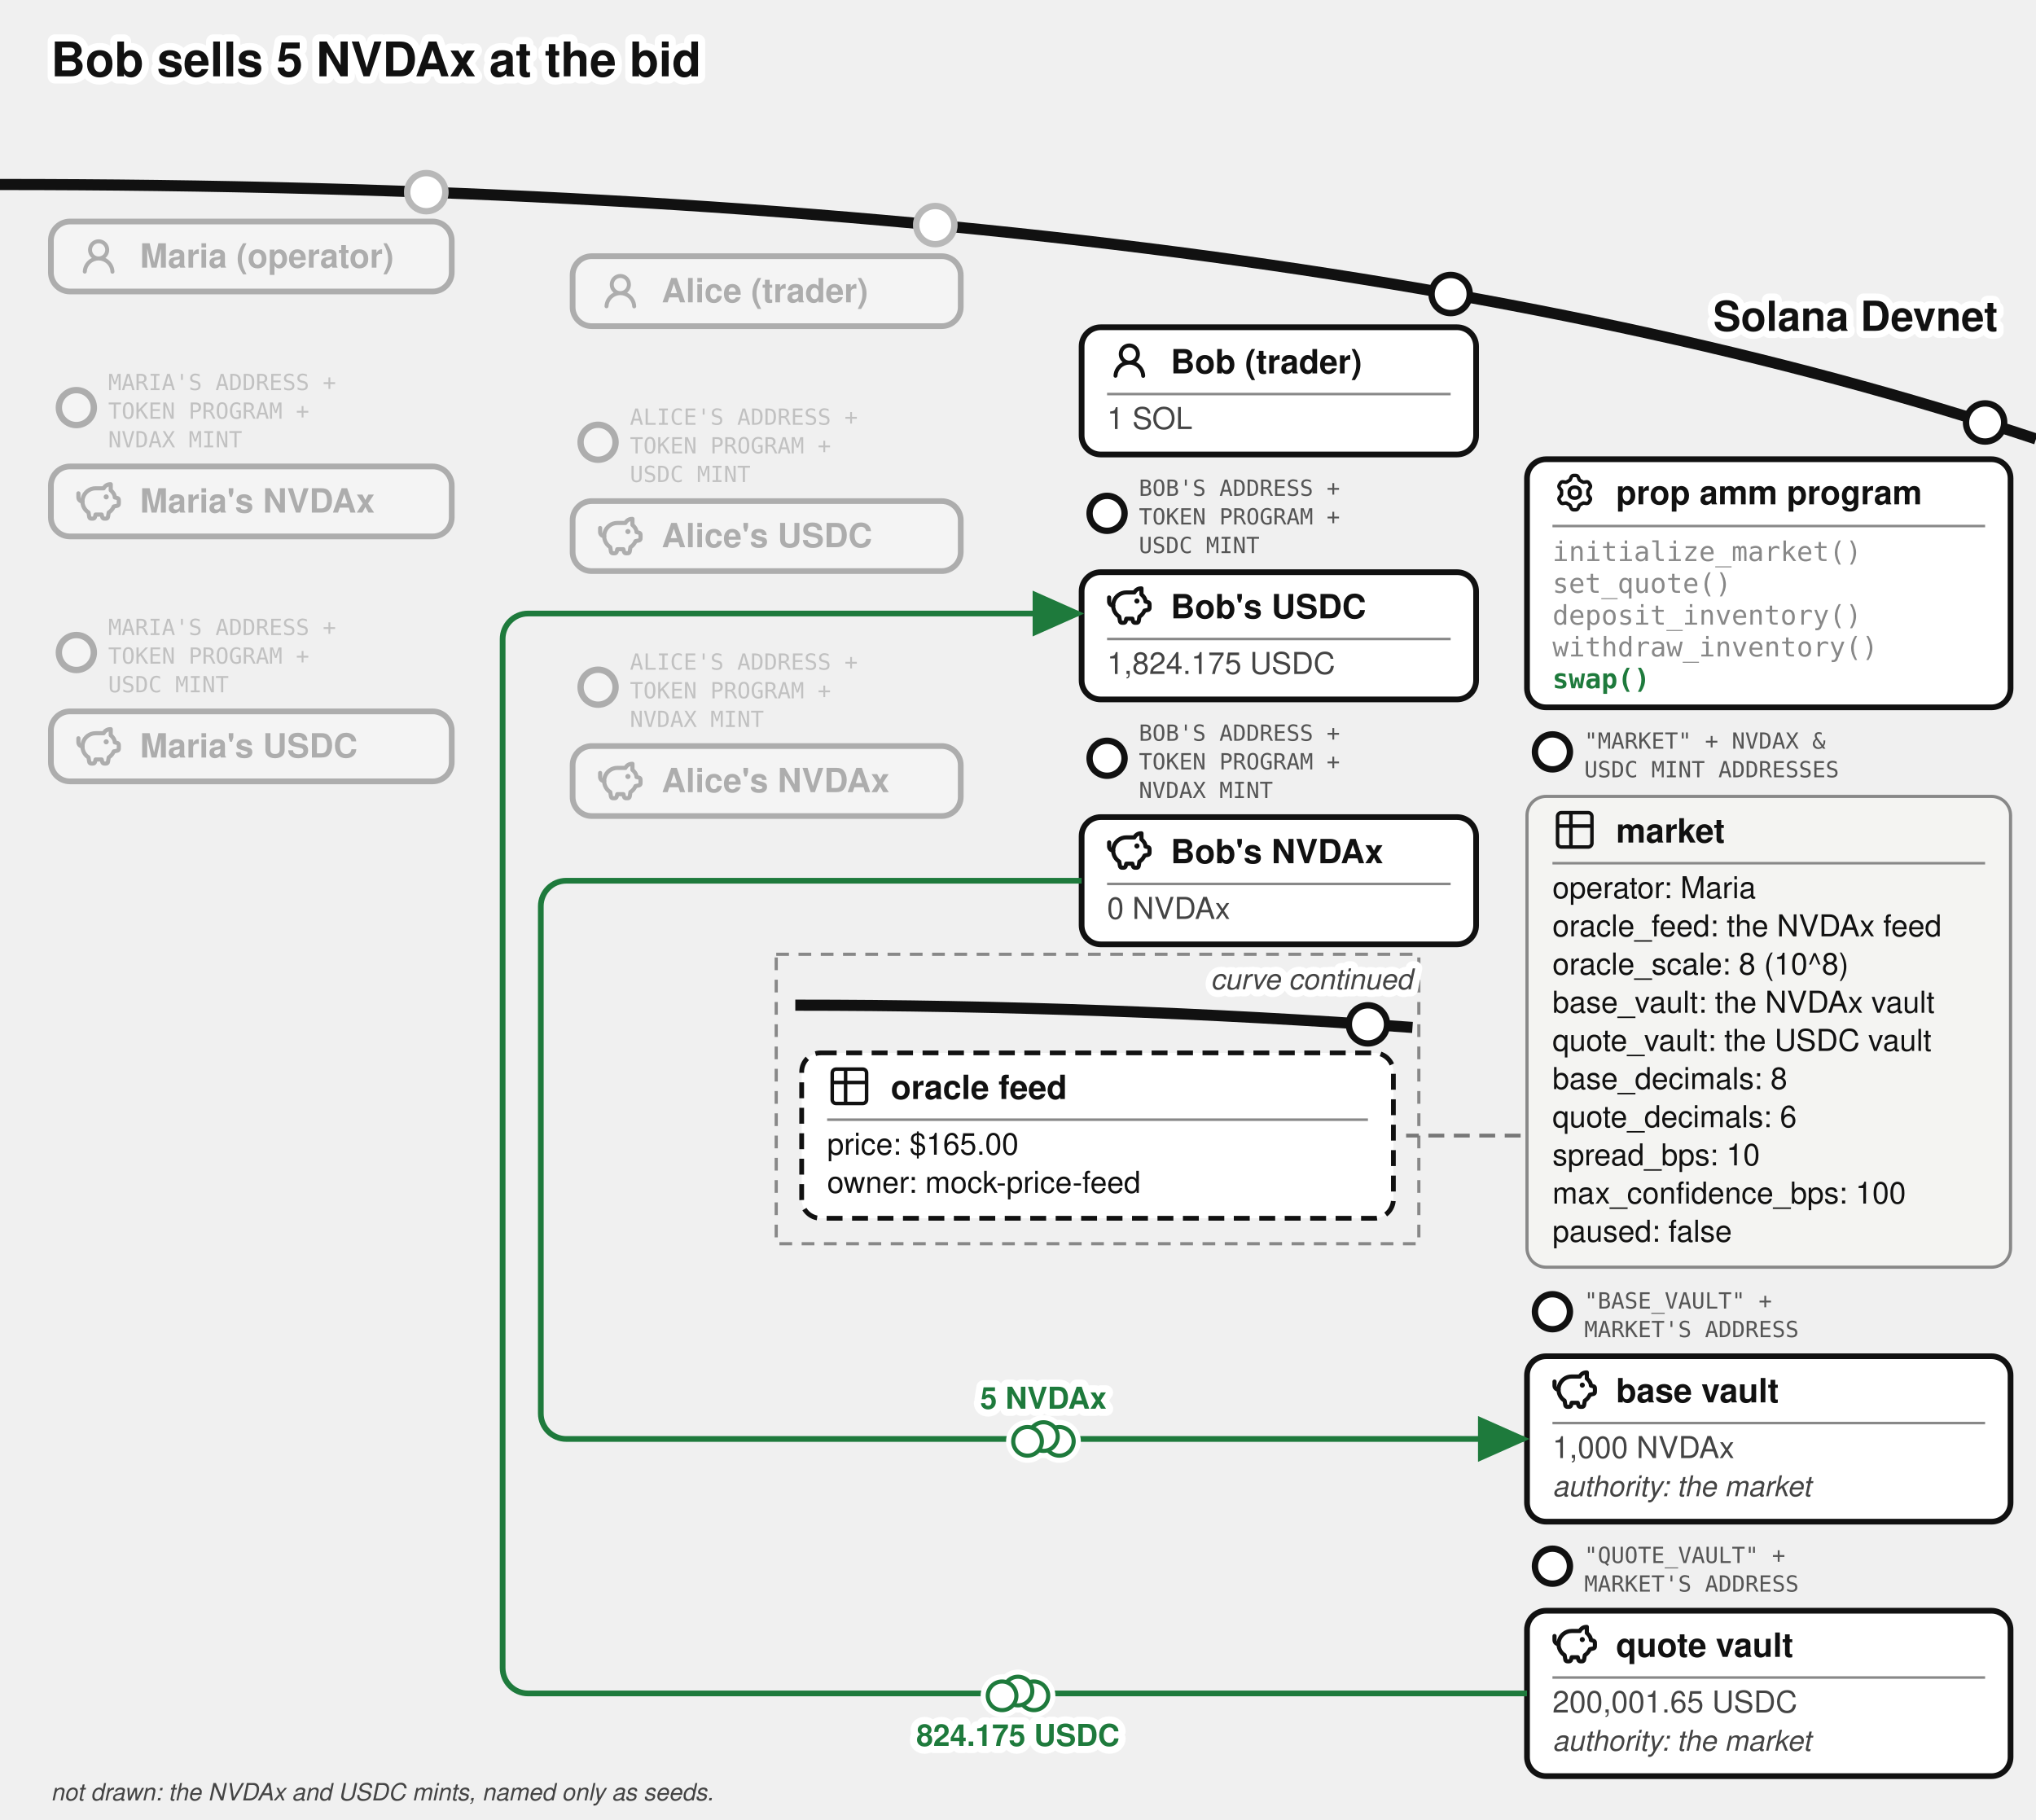
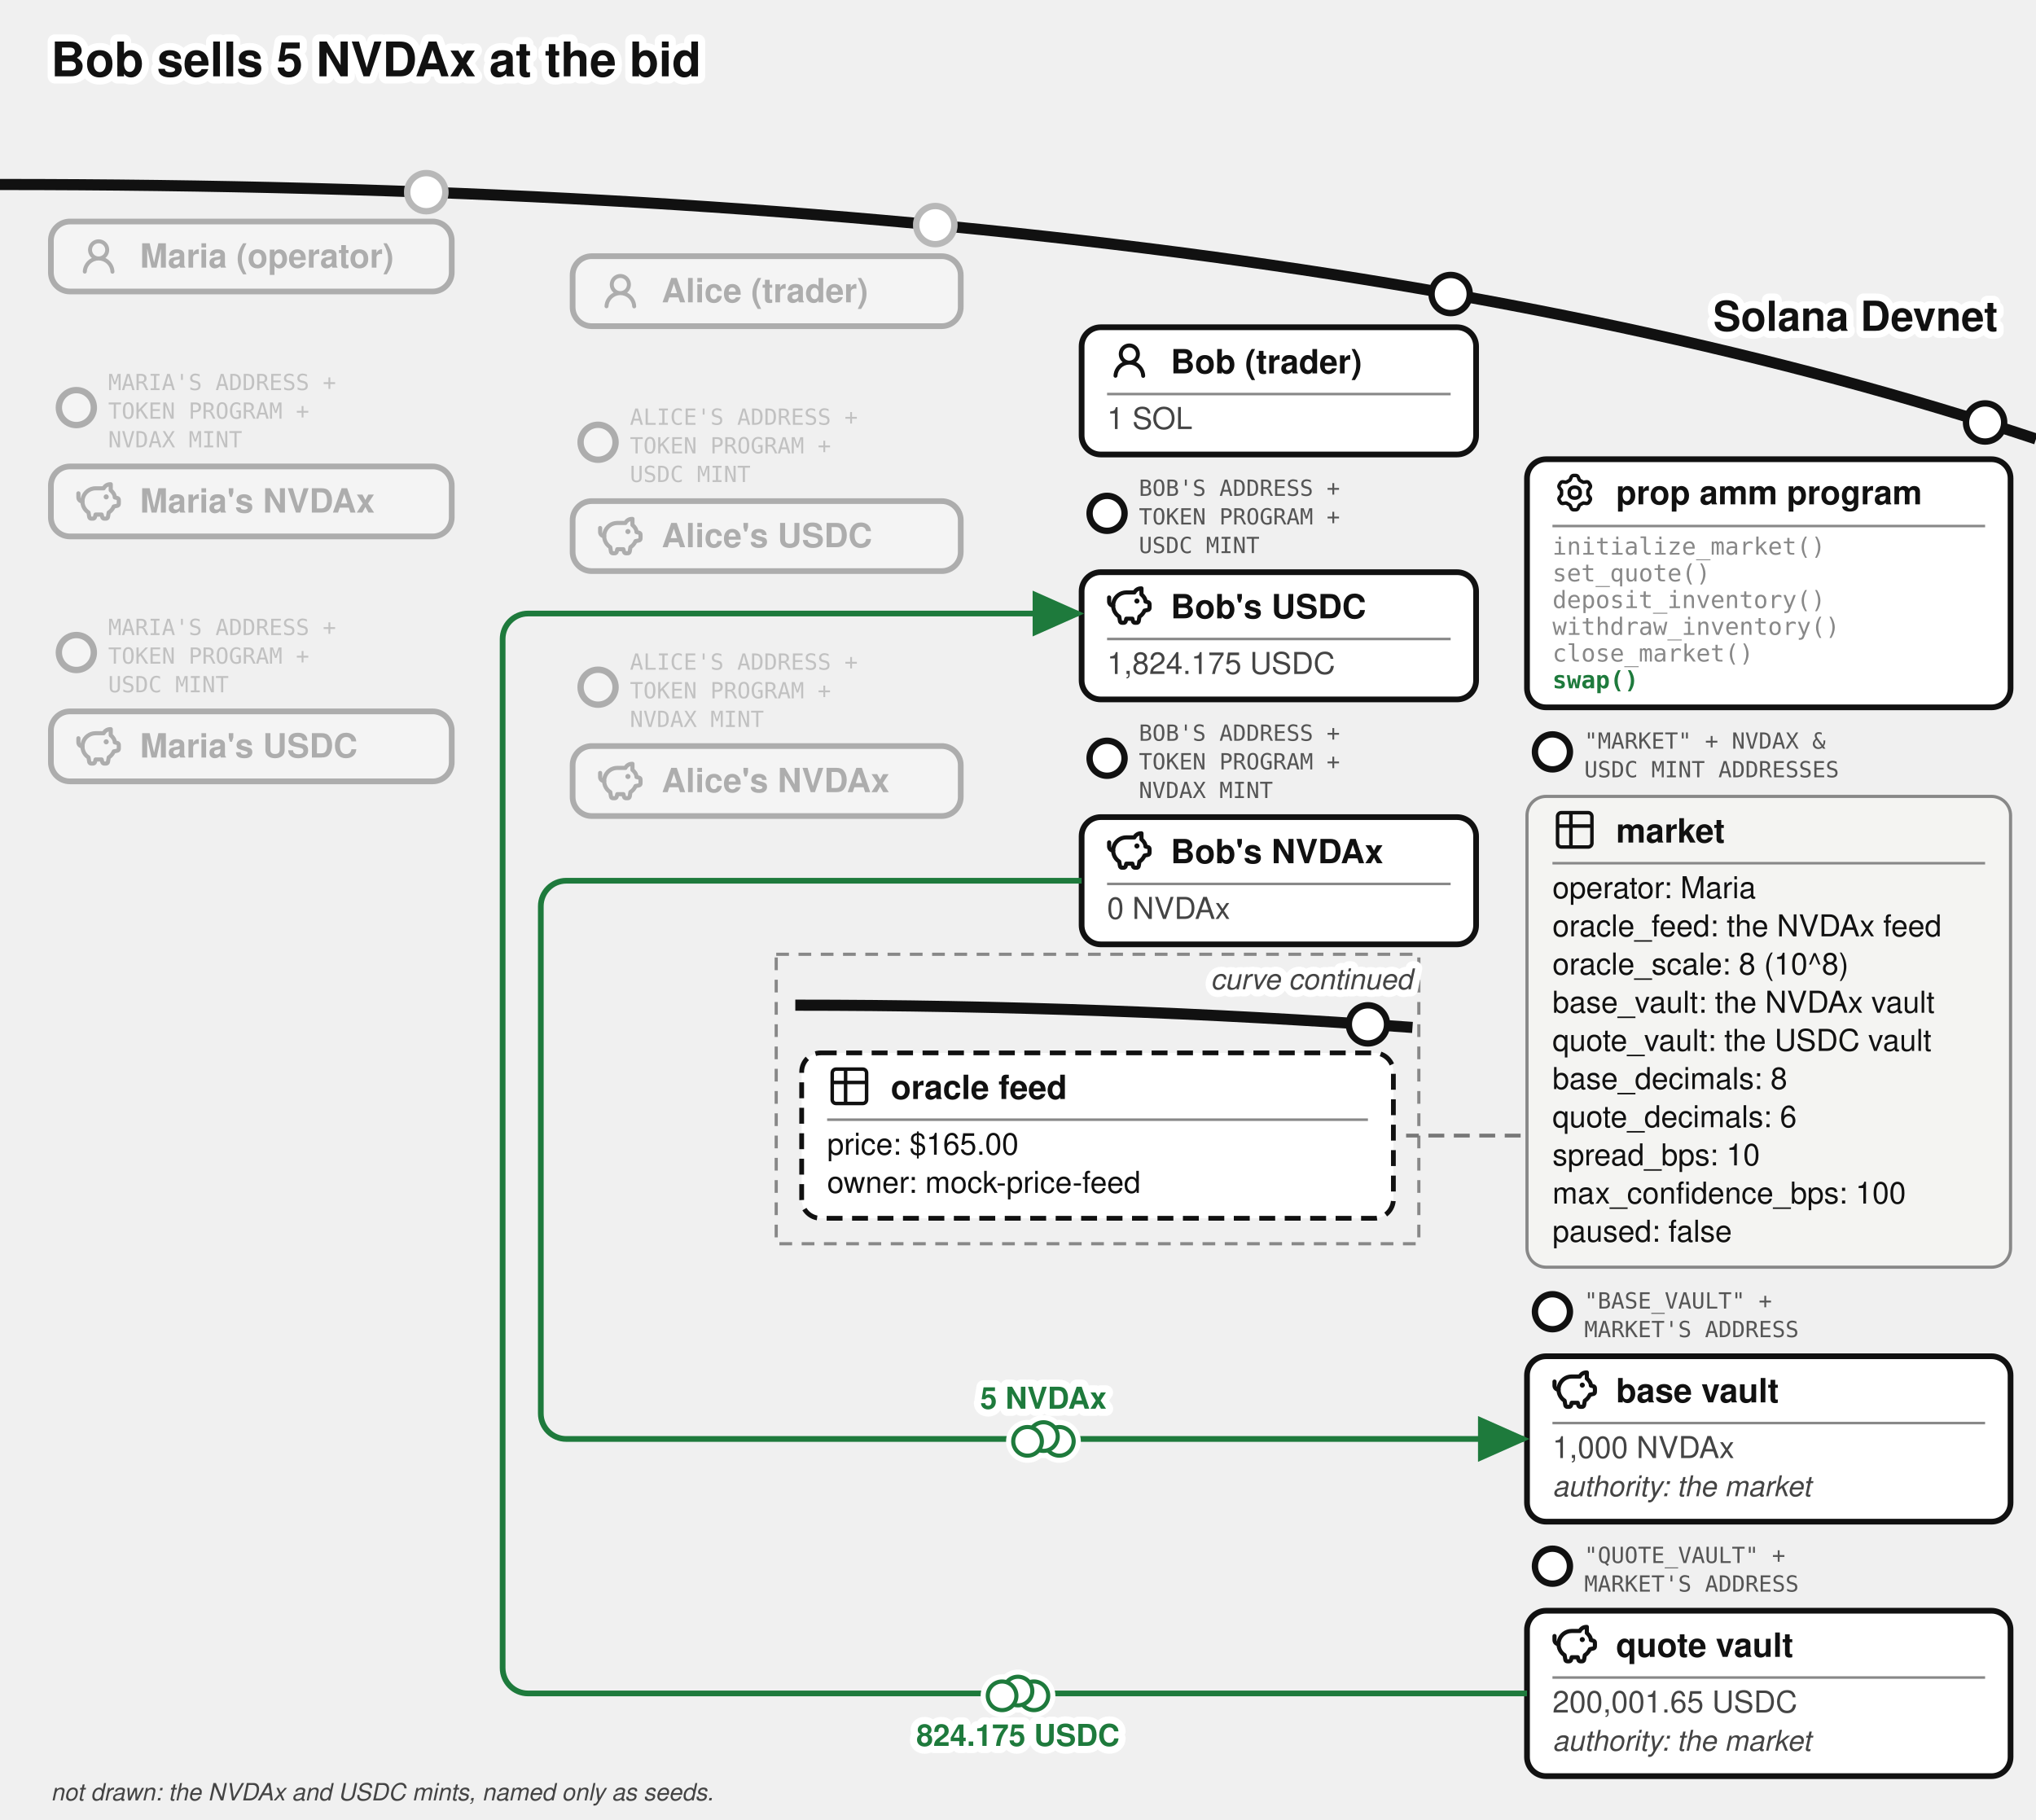
<svg xmlns="http://www.w3.org/2000/svg" viewBox="0 0 640 572" font-family="'Denim INK', Helvetica, Arial, sans-serif" fill="#111">
  <text stroke="#fff" stroke-width="4.5" paint-order="stroke" stroke-linejoin="round" x="16" y="24" font-size="15" font-weight="bold">Bob sells 5 NVDAx at the bid</text>
  <defs>
    <marker id="prop-amm-bob-sell-arr" markerWidth="9" markerHeight="8" refX="8" refY="4" orient="auto">
      <path d="M0,0 L9,4 L0,8 z" fill="#1e7a3c" />
    </marker>
  </defs>
  <g transform="translate(0,25)">
    <path d="M 0,33 Q 400,33 640,113" fill="none" stroke="#111" stroke-width="3.5" />
    <text stroke="#fff" stroke-width="4.5" paint-order="stroke" stroke-linejoin="round" x="628" y="79" font-size="13" font-weight="bold" text-anchor="end">Solana Devnet</text>
    <circle cx="134" cy="35.409" r="7" fill="#fff" />
    <g opacity="0.3">
      <circle cx="134" cy="35.409" r="6" fill="#fff" stroke="#111" stroke-width="2" />
      <rect x="16" y="44.638" width="126" height="22" rx="6" fill="#fff" stroke="#111" stroke-width="1.8" />
      <g transform="translate(24,48.638)">
        <g transform="translate(0.36,0.767) scale(0.8301)" fill="#111">
          <path d="M10.561 8.073a6 6 0 0 1 3.432 5.142a.75.75 0 1 1-1.498.07a4.5 4.5 0 0 0-8.99 0a.75.75 0 0 1-1.498-.07a6 6 0 0 1 3.431-5.142a3.999 3.999 0 1 1 5.123 0M10.5 5a2.5 2.5 0 1 0-5 0a2.5 2.5 0 0 0 5 0" />
        </g>
      </g>
      <text x="44" y="59.138" font-size="10.5" font-weight="bold">Maria (operator)</text>
    </g>
    <g opacity="0.3">
      <circle cx="24" cy="103.138" r="5.5" fill="#fff" stroke="#111" stroke-width="2" />
      <text x="34" y="97.638" font-size="7" font-family="'DejaVu Sans Mono', monospace" fill="#555">MARIA'S ADDRESS +</text>
      <text x="34" y="106.638" font-size="7" font-family="'DejaVu Sans Mono', monospace" fill="#555">TOKEN PROGRAM +</text>
      <text x="34" y="115.638" font-size="7" font-family="'DejaVu Sans Mono', monospace" fill="#555">NVDAX MINT</text>
      <rect x="16" y="121.638" width="126" height="22" rx="6" fill="#fff" stroke="#111" stroke-width="1.8" />
      <g transform="translate(24,125.638)">
        <g transform="translate(-0.624,-0.624) scale(0.6353)" fill="none" stroke="#111" stroke-linecap="round" stroke-linejoin="round" stroke-width="2.047">
          <path d="M14.5 5.5h-4A6.5 6.5 0 0 0 7 17.478l.288 1.738c.07.423.105.635.202.798a1 1 0 0 0 .49.416c.178.07.392.07.822.07c.397 0 .596 0 .764-.062a1 1 0 0 0 .479-.374c.1-.148.15-.34.246-.727l.209-.837h3l.21.837c.096.386.144.58.245.727a1 1 0 0 0 .479.374c.168.062.367.062.764.062c.43 0 .644 0 .821-.07a1 1 0 0 0 .49-.416c.098-.163.133-.375.203-.798L17 17.478a6.5 6.5 0 0 0 2.502-2.978l.89-.178c.77-.154 1.155-.231 1.381-.508c.227-.276.227-.669.227-1.453v-.3c0-.75 0-1.124-.212-1.396c-.212-.27-.575-.362-1.303-.544L20 10c0-1.5-1.167-2.833-2-3.5v-3h-.264c-1.37 0-2.623.774-3.236 2" />
          <path d="M15.875 9.75h-.125m.25 0a.25.25 0 1 1-.5 0a.25.25 0 0 1 .5 0M2 8v2a2 2 0 0 0 2 2" />
        </g>
      </g>
      <text x="44" y="136.138" font-size="10.5" font-weight="bold">Maria's NVDAx</text>
    </g>
    <g opacity="0.3">
      <circle cx="24" cy="180.138" r="5.5" fill="#fff" stroke="#111" stroke-width="2" />
      <text x="34" y="174.638" font-size="7" font-family="'DejaVu Sans Mono', monospace" fill="#555">MARIA'S ADDRESS +</text>
      <text x="34" y="183.638" font-size="7" font-family="'DejaVu Sans Mono', monospace" fill="#555">TOKEN PROGRAM +</text>
      <text x="34" y="192.638" font-size="7" font-family="'DejaVu Sans Mono', monospace" fill="#555">USDC MINT</text>
      <rect x="16" y="198.638" width="126" height="22" rx="6" fill="#fff" stroke="#111" stroke-width="1.8" />
      <g transform="translate(24,202.638)">
        <g transform="translate(-0.624,-0.624) scale(0.6353)" fill="none" stroke="#111" stroke-linecap="round" stroke-linejoin="round" stroke-width="2.047">
          <path d="M14.5 5.5h-4A6.5 6.5 0 0 0 7 17.478l.288 1.738c.07.423.105.635.202.798a1 1 0 0 0 .49.416c.178.07.392.07.822.07c.397 0 .596 0 .764-.062a1 1 0 0 0 .479-.374c.1-.148.15-.34.246-.727l.209-.837h3l.21.837c.096.386.144.58.245.727a1 1 0 0 0 .479.374c.168.062.367.062.764.062c.43 0 .644 0 .821-.07a1 1 0 0 0 .49-.416c.098-.163.133-.375.203-.798L17 17.478a6.5 6.5 0 0 0 2.502-2.978l.89-.178c.77-.154 1.155-.231 1.381-.508c.227-.276.227-.669.227-1.453v-.3c0-.75 0-1.124-.212-1.396c-.212-.27-.575-.362-1.303-.544L20 10c0-1.5-1.167-2.833-2-3.5v-3h-.264c-1.37 0-2.623.774-3.236 2" />
          <path d="M15.875 9.75h-.125m.25 0a.25.25 0 1 1-.5 0a.25.25 0 0 1 .5 0M2 8v2a2 2 0 0 0 2 2" />
        </g>
      </g>
      <text x="44" y="213.138" font-size="10.5" font-weight="bold">Maria's USDC</text>
    </g>
    <circle cx="294" cy="45.762" r="7" fill="#fff" />
    <g opacity="0.3">
      <circle cx="294" cy="45.762" r="6" fill="#fff" stroke="#111" stroke-width="2" />
      <rect x="180" y="55.536" width="122" height="22" rx="6" fill="#fff" stroke="#111" stroke-width="1.8" />
      <g transform="translate(188,59.536)">
        <g transform="translate(0.36,0.767) scale(0.8301)" fill="#111">
          <path d="M10.561 8.073a6 6 0 0 1 3.432 5.142a.75.75 0 1 1-1.498.07a4.5 4.5 0 0 0-8.99 0a.75.75 0 0 1-1.498-.07a6 6 0 0 1 3.431-5.142a3.999 3.999 0 1 1 5.123 0M10.5 5a2.5 2.5 0 1 0-5 0a2.5 2.5 0 0 0 5 0" />
        </g>
      </g>
      <text x="208" y="70.036" font-size="10.5" font-weight="bold">Alice (trader)</text>
    </g>
    <g opacity="0.3">
      <circle cx="188" cy="114.036" r="5.5" fill="#fff" stroke="#111" stroke-width="2" />
      <text x="198" y="108.536" font-size="7" font-family="'DejaVu Sans Mono', monospace" fill="#555">ALICE'S ADDRESS +</text>
      <text x="198" y="117.536" font-size="7" font-family="'DejaVu Sans Mono', monospace" fill="#555">TOKEN PROGRAM +</text>
      <text x="198" y="126.536" font-size="7" font-family="'DejaVu Sans Mono', monospace" fill="#555">USDC MINT</text>
      <rect x="180" y="132.536" width="122" height="22" rx="6" fill="#fff" stroke="#111" stroke-width="1.8" />
      <g transform="translate(188,136.536)">
        <g transform="translate(-0.624,-0.624) scale(0.6353)" fill="none" stroke="#111" stroke-linecap="round" stroke-linejoin="round" stroke-width="2.047">
          <path d="M14.5 5.5h-4A6.5 6.5 0 0 0 7 17.478l.288 1.738c.07.423.105.635.202.798a1 1 0 0 0 .49.416c.178.07.392.07.822.07c.397 0 .596 0 .764-.062a1 1 0 0 0 .479-.374c.1-.148.15-.34.246-.727l.209-.837h3l.21.837c.096.386.144.58.245.727a1 1 0 0 0 .479.374c.168.062.367.062.764.062c.43 0 .644 0 .821-.07a1 1 0 0 0 .49-.416c.098-.163.133-.375.203-.798L17 17.478a6.5 6.5 0 0 0 2.502-2.978l.89-.178c.77-.154 1.155-.231 1.381-.508c.227-.276.227-.669.227-1.453v-.3c0-.75 0-1.124-.212-1.396c-.212-.27-.575-.362-1.303-.544L20 10c0-1.5-1.167-2.833-2-3.5v-3h-.264c-1.37 0-2.623.774-3.236 2" />
          <path d="M15.875 9.75h-.125m.25 0a.25.25 0 1 1-.5 0a.25.25 0 0 1 .5 0M2 8v2a2 2 0 0 0 2 2" />
        </g>
      </g>
      <text x="208" y="147.036" font-size="10.5" font-weight="bold">Alice's USDC</text>
    </g>
    <g opacity="0.3">
      <circle cx="188" cy="191.036" r="5.5" fill="#fff" stroke="#111" stroke-width="2" />
      <text x="198" y="185.536" font-size="7" font-family="'DejaVu Sans Mono', monospace" fill="#555">ALICE'S ADDRESS +</text>
      <text x="198" y="194.536" font-size="7" font-family="'DejaVu Sans Mono', monospace" fill="#555">TOKEN PROGRAM +</text>
      <text x="198" y="203.536" font-size="7" font-family="'DejaVu Sans Mono', monospace" fill="#555">NVDAX MINT</text>
      <rect x="180" y="209.536" width="122" height="22" rx="6" fill="#fff" stroke="#111" stroke-width="1.8" />
      <g transform="translate(188,213.536)">
        <g transform="translate(-0.624,-0.624) scale(0.6353)" fill="none" stroke="#111" stroke-linecap="round" stroke-linejoin="round" stroke-width="2.047">
          <path d="M14.5 5.5h-4A6.5 6.5 0 0 0 7 17.478l.288 1.738c.07.423.105.635.202.798a1 1 0 0 0 .49.416c.178.07.392.07.822.07c.397 0 .596 0 .764-.062a1 1 0 0 0 .479-.374c.1-.148.15-.34.246-.727l.209-.837h3l.21.837c.096.386.144.58.245.727a1 1 0 0 0 .479.374c.168.062.367.062.764.062c.43 0 .644 0 .821-.07a1 1 0 0 0 .49-.416c.098-.163.133-.375.203-.798L17 17.478a6.5 6.5 0 0 0 2.502-2.978l.89-.178c.77-.154 1.155-.231 1.381-.508c.227-.276.227-.669.227-1.453v-.3c0-.75 0-1.124-.212-1.396c-.212-.27-.575-.362-1.303-.544L20 10c0-1.5-1.167-2.833-2-3.5v-3h-.264c-1.37 0-2.623.774-3.236 2" />
          <path d="M15.875 9.75h-.125m.25 0a.25.25 0 1 1-.5 0a.25.25 0 0 1 .5 0M2 8v2a2 2 0 0 0 2 2" />
        </g>
      </g>
      <text x="208" y="224.036" font-size="10.5" font-weight="bold">Alice's NVDAx</text>
    </g>
    <g>
      <circle cx="456" cy="67.436" r="6" fill="#fff" stroke="#111" stroke-width="2" />
      <rect x="340" y="77.88" width="124" height="40" rx="6" fill="#fff" stroke="#111" stroke-width="1.8" />
      <g transform="translate(348,81.38)">
        <g transform="translate(0.36,0.767) scale(0.8301)" fill="#111">
          <path d="M10.561 8.073a6 6 0 0 1 3.432 5.142a.75.75 0 1 1-1.498.07a4.5 4.5 0 0 0-8.99 0a.75.75 0 0 1-1.498-.07a6 6 0 0 1 3.431-5.142a3.999 3.999 0 1 1 5.123 0M10.5 5a2.5 2.5 0 1 0-5 0a2.5 2.5 0 0 0 5 0" />
        </g>
      </g>
      <text x="368" y="92.38" font-size="10.5" font-weight="bold">Bob (trader)</text>
      <line x1="348" y1="98.88" x2="456" y2="98.88" stroke="#888" stroke-width="0.8" />
      <text x="348" y="109.88" font-size="9.5" fill="#444">1 SOL</text>
    </g>
    <g>
      <circle cx="348" cy="136.38" r="5.5" fill="#fff" stroke="#111" stroke-width="2" />
      <text x="358" y="130.88" font-size="7" font-family="'DejaVu Sans Mono', monospace" fill="#555">BOB'S ADDRESS +</text>
      <text x="358" y="139.88" font-size="7" font-family="'DejaVu Sans Mono', monospace" fill="#555">TOKEN PROGRAM +</text>
      <text x="358" y="148.88" font-size="7" font-family="'DejaVu Sans Mono', monospace" fill="#555">USDC MINT</text>
      <rect x="340" y="154.88" width="124" height="40" rx="6" fill="#fff" stroke="#111" stroke-width="1.8" />
      <g transform="translate(348,158.38)">
        <g transform="translate(-0.624,-0.624) scale(0.6353)" fill="none" stroke="#111" stroke-linecap="round" stroke-linejoin="round" stroke-width="2.047">
          <path d="M14.5 5.5h-4A6.5 6.5 0 0 0 7 17.478l.288 1.738c.07.423.105.635.202.798a1 1 0 0 0 .49.416c.178.07.392.07.822.07c.397 0 .596 0 .764-.062a1 1 0 0 0 .479-.374c.1-.148.15-.34.246-.727l.209-.837h3l.21.837c.096.386.144.58.245.727a1 1 0 0 0 .479.374c.168.062.367.062.764.062c.43 0 .644 0 .821-.07a1 1 0 0 0 .49-.416c.098-.163.133-.375.203-.798L17 17.478a6.5 6.5 0 0 0 2.502-2.978l.89-.178c.77-.154 1.155-.231 1.381-.508c.227-.276.227-.669.227-1.453v-.3c0-.75 0-1.124-.212-1.396c-.212-.27-.575-.362-1.303-.544L20 10c0-1.5-1.167-2.833-2-3.5v-3h-.264c-1.37 0-2.623.774-3.236 2" />
          <path d="M15.875 9.75h-.125m.25 0a.25.25 0 1 1-.5 0a.25.25 0 0 1 .5 0M2 8v2a2 2 0 0 0 2 2" />
        </g>
      </g>
      <text x="368" y="169.38" font-size="10.5" font-weight="bold">Bob's USDC</text>
      <line x1="348" y1="175.88" x2="456" y2="175.88" stroke="#888" stroke-width="0.8" />
      <text x="348" y="186.88" font-size="9.5" fill="#444">1,824.175 USDC</text>
    </g>
    <g>
      <circle cx="348" cy="213.38" r="5.5" fill="#fff" stroke="#111" stroke-width="2" />
      <text x="358" y="207.88" font-size="7" font-family="'DejaVu Sans Mono', monospace" fill="#555">BOB'S ADDRESS +</text>
      <text x="358" y="216.88" font-size="7" font-family="'DejaVu Sans Mono', monospace" fill="#555">TOKEN PROGRAM +</text>
      <text x="358" y="225.88" font-size="7" font-family="'DejaVu Sans Mono', monospace" fill="#555">NVDAX MINT</text>
      <rect x="340" y="231.88" width="124" height="40" rx="6" fill="#fff" stroke="#111" stroke-width="1.8" />
      <g transform="translate(348,235.38)">
        <g transform="translate(-0.624,-0.624) scale(0.6353)" fill="none" stroke="#111" stroke-linecap="round" stroke-linejoin="round" stroke-width="2.047">
          <path d="M14.5 5.5h-4A6.5 6.5 0 0 0 7 17.478l.288 1.738c.07.423.105.635.202.798a1 1 0 0 0 .49.416c.178.07.392.07.822.07c.397 0 .596 0 .764-.062a1 1 0 0 0 .479-.374c.1-.148.15-.34.246-.727l.209-.837h3l.21.837c.096.386.144.58.245.727a1 1 0 0 0 .479.374c.168.062.367.062.764.062c.43 0 .644 0 .821-.07a1 1 0 0 0 .49-.416c.098-.163.133-.375.203-.798L17 17.478a6.5 6.5 0 0 0 2.502-2.978l.89-.178c.77-.154 1.155-.231 1.381-.508c.227-.276.227-.669.227-1.453v-.3c0-.75 0-1.124-.212-1.396c-.212-.27-.575-.362-1.303-.544L20 10c0-1.5-1.167-2.833-2-3.5v-3h-.264c-1.37 0-2.623.774-3.236 2" />
          <path d="M15.875 9.75h-.125m.25 0a.25.25 0 1 1-.5 0a.25.25 0 0 1 .5 0M2 8v2a2 2 0 0 0 2 2" />
        </g>
      </g>
      <text x="368" y="246.38" font-size="10.5" font-weight="bold">Bob's NVDAx</text>
      <line x1="348" y1="252.88" x2="456" y2="252.88" stroke="#888" stroke-width="0.8" />
      <text x="348" y="263.88" font-size="9.5" fill="#444">0 NVDAx</text>
    </g>
    <g>
      <circle cx="624" cy="107.812" r="6" fill="#fff" stroke="#111" stroke-width="2" />
      <rect x="480" y="119.37" width="152" height="78" rx="6" fill="#fff" stroke="#111" stroke-width="1.8" />
      <g transform="translate(488,122.87)">
        <g transform="translate(0.951,0.952) scale(0.864)" fill="none" stroke="#111" stroke-linecap="round" stroke-linejoin="round" stroke-width="1.28">
          <path d="M11.808 7.727c0 .05.017.1.048.14l.667.84a.96.96 0 0 1 .082 1.08l-.392.676a.96.96 0 0 1-.975.47l-1.063-.16a.23.23 0 0 0-.145.027l-1.26.727a.23.23 0 0 0-.096.112l-.392 1a.96.96 0 0 1-.893.611h-.782a.96.96 0 0 1-.893-.61l-.392-1a.23.23 0 0 0-.096-.113L3.967 10.8a.23.23 0 0 0-.145-.028l-1.063.162a.96.96 0 0 1-.976-.47l-.39-.677a.96.96 0 0 1 .08-1.08l.67-.84a.22.22 0 0 0 .05-.14V6.273c0-.05-.018-.1-.05-.14l-.67-.84a.96.96 0 0 1-.08-1.08l.39-.676a.96.96 0 0 1 .976-.47l1.06.16a.23.23 0 0 0 .145-.027l1.262-.73a.23.23 0 0 0 .096-.113l.394-.996A.96.96 0 0 1 6.61.75h.784a.96.96 0 0 1 .893.61l.392.997q.028.075.096.116l1.26.727a.23.23 0 0 0 .145.028l1.062-.162a.96.96 0 0 1 .976.47l.391.677a.96.96 0 0 1-.081 1.08l-.67.84a.22.22 0 0 0-.049.14v1.454Z" />
          <path d="M7 8.996c1.277 0 1.996-.719 1.996-1.996S8.277 5.004 7 5.004S5.004 5.723 5.004 7S5.723 8.996 7 8.996" />
        </g>
      </g>
      <text x="508" y="133.545" font-size="10.5" font-weight="bold">prop amm program</text>
      <line x1="488" y1="140.37" x2="624" y2="140.37" stroke="#888" stroke-width="0.8" />
-       <text x="488" y="151.37" font-size="8.5" font-family="'DejaVu Sans Mono', Menlo, monospace" fill="#888">initialize_market()</text>
-       <text x="488" y="161.37" font-size="8.5" font-family="'DejaVu Sans Mono', Menlo, monospace" fill="#888">set_quote()</text>
-       <text x="488" y="171.37" font-size="8.5" font-family="'DejaVu Sans Mono', Menlo, monospace" fill="#888">deposit_inventory()</text>
-       <text x="488" y="181.37" font-size="8.5" font-family="'DejaVu Sans Mono', Menlo, monospace" fill="#888">withdraw_inventory()</text>
-       <text x="488" y="191.37" font-size="8.5" font-family="'DejaVu Sans Mono', Menlo, monospace" font-weight="bold" fill="#1e7a3c">swap()</text>
+       <text x="488" y="149.370" font-size="7.5" font-family="'DejaVu Sans Mono', Menlo, monospace" fill="#888">initialize_market()</text>
+       <text x="488" y="157.770" font-size="7.5" font-family="'DejaVu Sans Mono', Menlo, monospace" fill="#888">set_quote()</text>
+       <text x="488" y="166.170" font-size="7.5" font-family="'DejaVu Sans Mono', Menlo, monospace" fill="#888">deposit_inventory()</text>
+       <text x="488" y="174.570" font-size="7.5" font-family="'DejaVu Sans Mono', Menlo, monospace" fill="#888">withdraw_inventory()</text>
+       <text x="488" y="182.970" font-size="7.5" font-family="'DejaVu Sans Mono', Menlo, monospace" fill="#888">close_market()</text>
+       <text x="488" y="191.370" font-size="7.5" font-family="'DejaVu Sans Mono', Menlo, monospace" font-weight="bold" fill="#1e7a3c">swap()</text>
    </g>
    <g>
      <circle cx="488" cy="211.37" r="5.5" fill="#fff" stroke="#111" stroke-width="2" />
      <text x="498" y="210.37" font-size="7" font-family="'DejaVu Sans Mono', monospace" fill="#555">"MARKET" + NVDAX &amp;</text>
      <text x="498" y="219.37" font-size="7" font-family="'DejaVu Sans Mono', monospace" fill="#555">USDC MINT ADDRESSES</text>
      <rect x="480" y="225.37" width="152" height="148" rx="6" fill="#f4f4f2" stroke="#888" />
      <g transform="translate(488,228.87)">
        <g transform="translate(-0.195,-0.195) scale(0.6)" fill="none" stroke="#111" stroke-linecap="round" stroke-linejoin="round" stroke-width="1.843">
          <path d="M3 5a2 2 0 0 1 2-2h14a2 2 0 0 1 2 2v14a2 2 0 0 1-2 2H5a2 2 0 0 1-2-2zm0 5h18M10 3v18" />
        </g>
      </g>
      <text x="508" y="239.87" font-size="10.5" font-weight="bold">market</text>
      <line x1="488" y1="246.37" x2="624" y2="246.37" stroke="#888" stroke-width="0.8" />
      <text x="488" y="257.37" font-size="9.5">operator: Maria</text>
      <text x="488" y="269.37" font-size="9.5">oracle_feed: the NVDAx feed</text>
      <text x="488" y="281.37" font-size="9.5">oracle_scale: 8 (10^8)</text>
      <text x="488" y="293.37" font-size="9.5">base_vault: the NVDAx vault</text>
      <text x="488" y="305.37" font-size="9.5">quote_vault: the USDC vault</text>
      <text x="488" y="317.37" font-size="9.5">base_decimals: 8</text>
      <text x="488" y="329.37" font-size="9.5">quote_decimals: 6</text>
      <text x="488" y="341.37" font-size="9.5">spread_bps: 10</text>
      <text x="488" y="353.37" font-size="9.5">max_confidence_bps: 100</text>
      <text x="488" y="365.37" font-size="9.5">paused: false</text>
    </g>
    <g>
      <circle cx="488" cy="387.37" r="5.5" fill="#fff" stroke="#111" stroke-width="2" />
      <text x="498" y="386.37" font-size="7" font-family="'DejaVu Sans Mono', monospace" fill="#555">"BASE_VAULT" +</text>
      <text x="498" y="395.37" font-size="7" font-family="'DejaVu Sans Mono', monospace" fill="#555">MARKET'S ADDRESS</text>
      <rect x="480" y="401.37" width="152" height="52" rx="6" fill="#fff" stroke="#111" stroke-width="1.8" />
      <g transform="translate(488,404.87)">
        <g transform="translate(-0.624,-0.624) scale(0.6353)" fill="none" stroke="#111" stroke-linecap="round" stroke-linejoin="round" stroke-width="2.047">
          <path d="M14.5 5.5h-4A6.5 6.5 0 0 0 7 17.478l.288 1.738c.07.423.105.635.202.798a1 1 0 0 0 .49.416c.178.07.392.07.822.07c.397 0 .596 0 .764-.062a1 1 0 0 0 .479-.374c.1-.148.15-.34.246-.727l.209-.837h3l.21.837c.096.386.144.58.245.727a1 1 0 0 0 .479.374c.168.062.367.062.764.062c.43 0 .644 0 .821-.07a1 1 0 0 0 .49-.416c.098-.163.133-.375.203-.798L17 17.478a6.5 6.5 0 0 0 2.502-2.978l.89-.178c.77-.154 1.155-.231 1.381-.508c.227-.276.227-.669.227-1.453v-.3c0-.75 0-1.124-.212-1.396c-.212-.27-.575-.362-1.303-.544L20 10c0-1.5-1.167-2.833-2-3.5v-3h-.264c-1.37 0-2.623.774-3.236 2" />
          <path d="M15.875 9.75h-.125m.25 0a.25.25 0 1 1-.5 0a.25.25 0 0 1 .5 0M2 8v2a2 2 0 0 0 2 2" />
        </g>
      </g>
      <text x="508" y="415.87" font-size="10.5" font-weight="bold">base vault</text>
      <line x1="488" y1="422.37" x2="624" y2="422.37" stroke="#888" stroke-width="0.8" />
      <text x="488" y="433.37" font-size="9.5" fill="#444">1,000 NVDAx</text>
      <text x="488" y="445.37" font-size="9" fill="#444" font-style="italic">authority: the market</text>
    </g>
    <g>
      <circle cx="488" cy="467.37" r="5.5" fill="#fff" stroke="#111" stroke-width="2" />
      <text x="498" y="466.37" font-size="7" font-family="'DejaVu Sans Mono', monospace" fill="#555">"QUOTE_VAULT" +</text>
      <text x="498" y="475.37" font-size="7" font-family="'DejaVu Sans Mono', monospace" fill="#555">MARKET'S ADDRESS</text>
      <rect x="480" y="481.37" width="152" height="52" rx="6" fill="#fff" stroke="#111" stroke-width="1.8" />
      <g transform="translate(488,484.87)">
        <g transform="translate(-0.624,-0.624) scale(0.6353)" fill="none" stroke="#111" stroke-linecap="round" stroke-linejoin="round" stroke-width="2.047">
          <path d="M14.5 5.5h-4A6.5 6.5 0 0 0 7 17.478l.288 1.738c.07.423.105.635.202.798a1 1 0 0 0 .49.416c.178.07.392.07.822.07c.397 0 .596 0 .764-.062a1 1 0 0 0 .479-.374c.1-.148.15-.34.246-.727l.209-.837h3l.21.837c.096.386.144.58.245.727a1 1 0 0 0 .479.374c.168.062.367.062.764.062c.43 0 .644 0 .821-.07a1 1 0 0 0 .49-.416c.098-.163.133-.375.203-.798L17 17.478a6.5 6.5 0 0 0 2.502-2.978l.89-.178c.77-.154 1.155-.231 1.381-.508c.227-.276.227-.669.227-1.453v-.3c0-.75 0-1.124-.212-1.396c-.212-.27-.575-.362-1.303-.544L20 10c0-1.5-1.167-2.833-2-3.5v-3h-.264c-1.37 0-2.623.774-3.236 2" />
          <path d="M15.875 9.75h-.125m.25 0a.25.25 0 1 1-.5 0a.25.25 0 0 1 .5 0M2 8v2a2 2 0 0 0 2 2" />
        </g>
      </g>
      <text x="508" y="495.87" font-size="10.5" font-weight="bold">quote vault</text>
      <line x1="488" y1="502.37" x2="624" y2="502.37" stroke="#888" stroke-width="0.8" />
      <text x="488" y="513.37" font-size="9.5" fill="#444">200,001.65 USDC</text>
      <text x="488" y="525.37" font-size="9" fill="#444" font-style="italic">authority: the market</text>
    </g>
    <rect x="244" y="275" width="202" height="91" fill="none" stroke="#888" stroke-width="1" stroke-dasharray="4 3" />
    <text stroke="#fff" stroke-width="4.5" paint-order="stroke" stroke-linejoin="round" x="444" y="286" font-size="9" fill="#444" font-style="italic" text-anchor="end">curve continued</text>
    <path d="M 250,291 Q 347,291 444,298" fill="none" stroke="#111" stroke-width="3.5" />
    <g>
      <circle cx="430" cy="297.03" r="6" fill="#fff" stroke="#111" stroke-width="2" />
      <rect x="252" y="306" width="186" height="52" rx="6" fill="#fff" stroke="#111" stroke-width="1.5" stroke-dasharray="5,3" />
      <g transform="translate(260,309.5)">
        <g transform="translate(-0.195,-0.195) scale(0.6)" fill="none" stroke="#111" stroke-linecap="round" stroke-linejoin="round" stroke-width="1.843">
          <path d="M3 5a2 2 0 0 1 2-2h14a2 2 0 0 1 2 2v14a2 2 0 0 1-2 2H5a2 2 0 0 1-2-2zm0 5h18M10 3v18" />
        </g>
      </g>
      <text x="280" y="320.5" font-size="10.5" font-weight="bold">oracle feed</text>
      <line x1="260" y1="327" x2="430" y2="327" stroke="#888" stroke-width="0.8" />
      <text x="260" y="338" font-size="9.5">price: $165.00</text>
      <text x="260" y="350" font-size="9.5">owner: mock-price-feed</text>
    </g>
    <line x1="478" y1="332" x2="442" y2="332" stroke="#777" stroke-width="1.2" stroke-dasharray="5 3" />
    <path d="M 340,251.88 L 178,251.88 C 173.58,251.88 170,255.46 170,259.88 L 170,419.37 C 170,423.79 173.58,427.37 178,427.37 L 479,427.37" fill="none" stroke="#1e7a3c" stroke-width="1.8" marker-end="url(#prop-amm-bob-sell-arr)" />
    <path d="M 480,507.37 L 166,507.37 C 161.58,507.37 158,503.79 158,499.37 L 158,175.88 C 158,171.46 161.58,167.88 166,167.88 L 339,167.88" fill="none" stroke="#1e7a3c" stroke-width="1.8" marker-end="url(#prop-amm-bob-sell-arr)" />
    <g class="coin" transform="translate(328,426.62)" fill="#fff">
      <g stroke="#fff" stroke-width="4.5">
        <circle cx="5" cy="1.5" r="4.5" />
        <circle cx="0" cy="0" r="4.5" />
        <circle cx="-5" cy="1.5" r="4.5" />
      </g>
      <g stroke="#1e7a3c" stroke-width="1.3">
        <circle cx="5" cy="1.5" r="4.5" />
        <circle cx="0" cy="0" r="4.5" />
        <circle cx="-5" cy="1.5" r="4.5" />
      </g>
    </g>
    <text stroke="#fff" stroke-width="4.5" paint-order="stroke" stroke-linejoin="round" x="328" y="417.87" font-size="9.5" font-weight="bold" fill="#1e7a3c" text-anchor="middle">5 NVDAx</text>
    <g class="coin" transform="translate(320,506.62)" fill="#fff">
      <g stroke="#fff" stroke-width="4.5">
        <circle cx="5" cy="1.5" r="4.5" />
        <circle cx="0" cy="0" r="4.5" />
        <circle cx="-5" cy="1.5" r="4.5" />
      </g>
      <g stroke="#1e7a3c" stroke-width="1.3">
        <circle cx="5" cy="1.5" r="4.5" />
        <circle cx="0" cy="0" r="4.5" />
        <circle cx="-5" cy="1.5" r="4.5" />
      </g>
    </g>
    <text stroke="#fff" stroke-width="4.5" paint-order="stroke" stroke-linejoin="round" x="320" y="523.87" font-size="9.5" font-weight="bold" fill="#1e7a3c" text-anchor="middle">824.175 USDC</text>
    <text x="16" y="541" font-size="7.5" fill="#444" font-style="italic" text-anchor="start">not drawn: the NVDAx and USDC mints, named only as seeds.</text>
  </g>
</svg>
